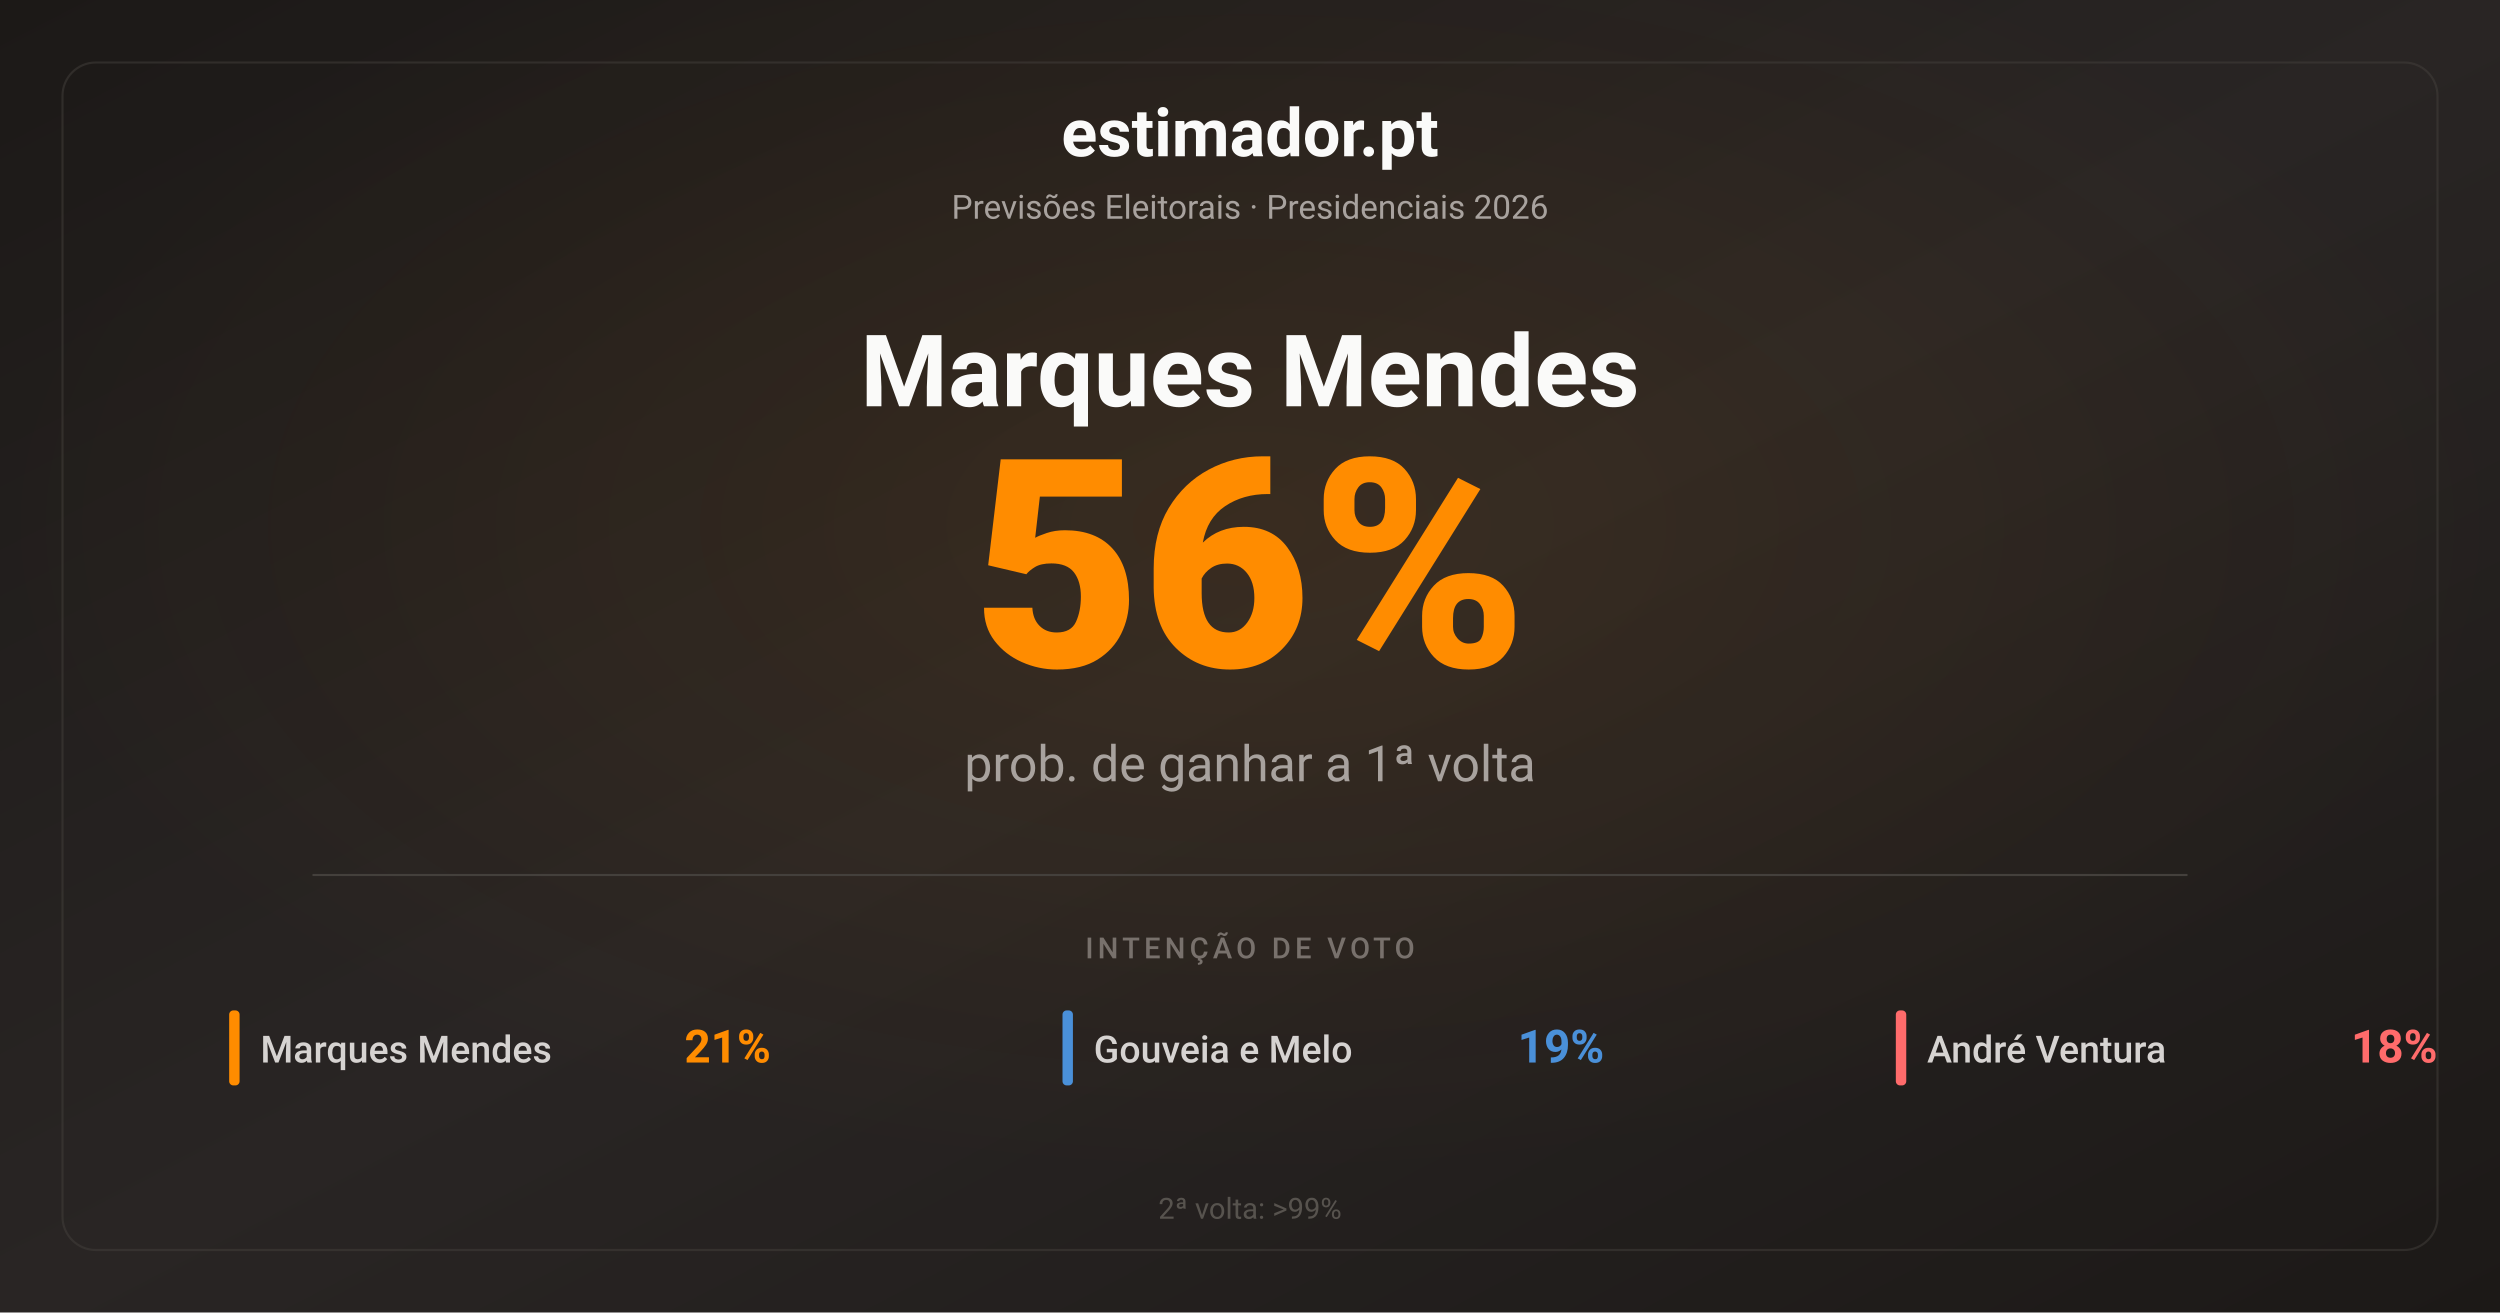
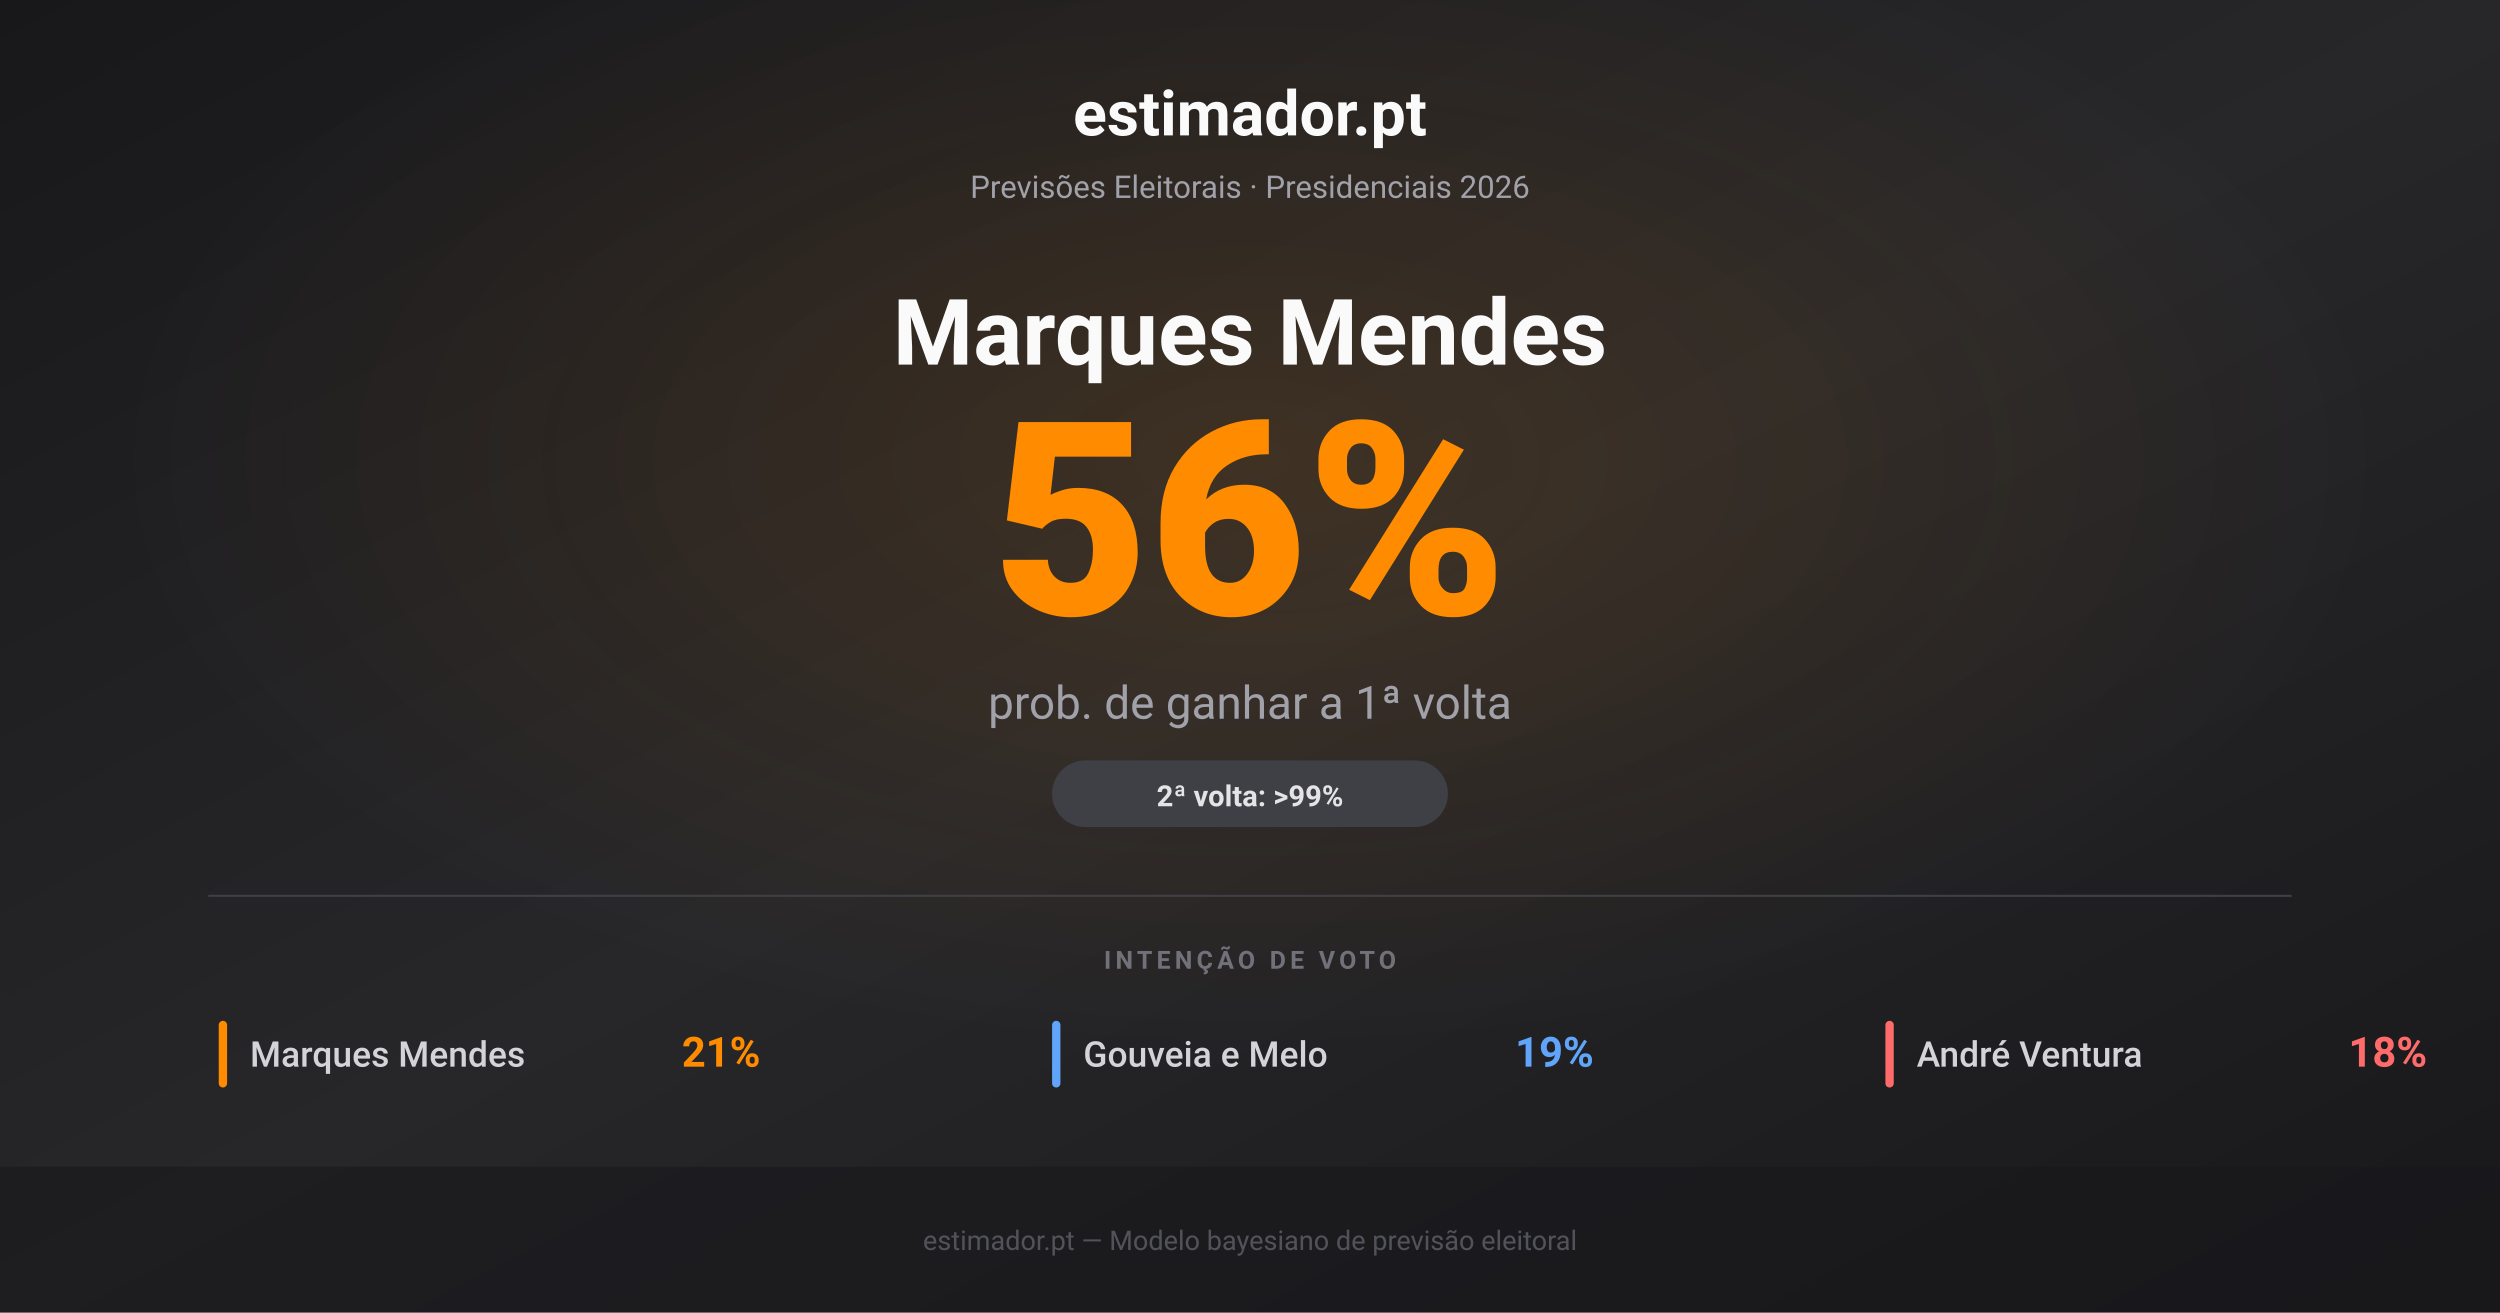
<svg xmlns="http://www.w3.org/2000/svg" width="1200" height="630">
  <defs>
    <style>
      text { font-family: -apple-system, BlinkMacSystemFont, 'Segoe UI', Roboto, Helvetica, Arial, sans-serif; }
    </style>
    <linearGradient id="bgGradient" x1="0%" y1="0%" x2="100%" y2="100%">
-       <stop offset="0%" style="stop-color:#1c1917" />
-       <stop offset="50%" style="stop-color:#292524" />
-       <stop offset="100%" style="stop-color:#1c1917" />
+       <stop offset="0%" style="stop-color:#18181b" />
+       <stop offset="50%" style="stop-color:#27272a" />
+       <stop offset="100%" style="stop-color:#18181b" />
    </linearGradient>
-     <radialGradient id="accentGlow" cx="50%" cy="40%" r="50%">
-       <stop offset="0%" style="stop-color:#FF8C00;stop-opacity:0.08" />
+     <radialGradient id="accentGlow" cx="50%" cy="35%" r="45%">
+       <stop offset="0%" style="stop-color:#FF8C00;stop-opacity:0.12" />
      <stop offset="100%" style="stop-color:#FF8C00;stop-opacity:0" />
    </radialGradient>
  </defs>
  <rect width="1200" height="630" fill="url(#bgGradient)" />
  <rect width="1200" height="630" fill="url(#accentGlow)" />
-   <rect x="30" y="30" width="1140" height="570" rx="16" fill="none" stroke="#44403c" stroke-width="1" opacity="0.5" />
-   <text x="600" y="75" fill="#fafaf9" font-size="32" font-weight="700" text-anchor="middle">estimador.pt</text>
-   <text x="600" y="105" fill="#a8a29e" font-size="16" text-anchor="middle">Previsões Eleitorais · Presidenciais 2026</text>
-   <text x="600" y="195" fill="#fafaf9" font-size="48" font-weight="700" text-anchor="middle">Marques Mendes</text>
-   <text x="600" y="320" fill="#FF8C00" font-size="140" font-weight="900" text-anchor="middle">56%</text>
-   <text x="600" y="375" fill="#a8a29e" font-size="24" text-anchor="middle">prob. de ganhar a 1ª volta</text>
-   <line x1="150" y1="420" x2="1050" y2="420" stroke="#44403c" stroke-width="1" />
-   <text x="600" y="460" fill="#78716c" font-size="14" font-weight="500" text-anchor="middle" letter-spacing="2">INTENÇÃO DE VOTO</text>
-   <rect x="110" y="485" width="5" height="36" rx="2" fill="#FF8C00" />
-   <text x="125" y="510" fill="#d6d3d1" font-size="18" font-weight="500">Marques Mendes</text>
-   <text x="370" y="510" fill="#FF8C00" font-size="22" font-weight="700" text-anchor="end">21%</text>
-   <rect x="510" y="485" width="5" height="36" rx="2" fill="#4A90D9" />
-   <text x="525" y="510" fill="#d6d3d1" font-size="18" font-weight="500">Gouveia e Melo</text>
-   <text x="770" y="510" fill="#4A90D9" font-size="22" font-weight="700" text-anchor="end">19%</text>
-   <rect x="910" y="485" width="5" height="36" rx="2" fill="#ff6b6b" />
-   <text x="925" y="510" fill="#d6d3d1" font-size="18" font-weight="500">André Ventura</text>
-   <text x="1170" y="510" fill="#ff6b6b" font-size="22" font-weight="700" text-anchor="end">18%</text>
-   <text x="600" y="585" fill="#57534e" font-size="14" text-anchor="middle">2ª volta: &gt;99%</text>
+   <text x="600" y="65" fill="#fafafa" font-size="30" font-weight="700" text-anchor="middle">estimador.pt</text>
+   <text x="600" y="95" fill="#a1a1aa" font-size="15" text-anchor="middle">Previsões Eleitorais · Presidenciais 2026</text>
+   <text x="600" y="175" fill="#fafafa" font-size="44" font-weight="700" text-anchor="middle">Marques Mendes</text>
+   <text x="600" y="295" fill="#FF8C00" font-size="130" font-weight="900" text-anchor="middle">56%</text>
+   <text x="600" y="345" fill="#a1a1aa" font-size="22" text-anchor="middle">prob. de ganhar a 1ª volta</text>
+   <rect x="505" y="365" width="190" height="32" rx="16" fill="#3f3f46" />
+   <text x="600" y="387" fill="#e4e4e7" font-size="14" font-weight="600" text-anchor="middle">2ª volta: &gt;99%</text>
+   <line x1="100" y1="430" x2="1100" y2="430" stroke="#3f3f46" stroke-width="1" />
+   <text x="600" y="465" fill="#71717a" font-size="12" font-weight="600" text-anchor="middle" letter-spacing="2">INTENÇÃO DE VOTO</text>
+   <rect x="105" y="490" width="4" height="32" rx="2" fill="#FF8C00" />
+   <text x="120" y="512" fill="#d4d4d8" font-size="17" font-weight="500">Marques Mendes</text>
+   <text x="365" y="512" fill="#FF8C00" font-size="20" font-weight="700" text-anchor="end">21%</text>
+   <rect x="505" y="490" width="4" height="32" rx="2" fill="#60a5fa" />
+   <text x="520" y="512" fill="#d4d4d8" font-size="17" font-weight="500">Gouveia e Melo</text>
+   <text x="765" y="512" fill="#60a5fa" font-size="20" font-weight="700" text-anchor="end">19%</text>
+   <rect x="905" y="490" width="4" height="32" rx="2" fill="#ff6b6b" />
+   <text x="920" y="512" fill="#d4d4d8" font-size="17" font-weight="500">André Ventura</text>
+   <text x="1165" y="512" fill="#ff6b6b" font-size="20" font-weight="700" text-anchor="end">18%</text>
+   <rect x="0" y="560" width="1200" height="70" fill="#18181b" opacity="0.6" />
+   <text x="600" y="600" fill="#52525b" font-size="13" text-anchor="middle">estimador.pt — Modelo bayesiano de previsão eleitoral</text>
</svg>
